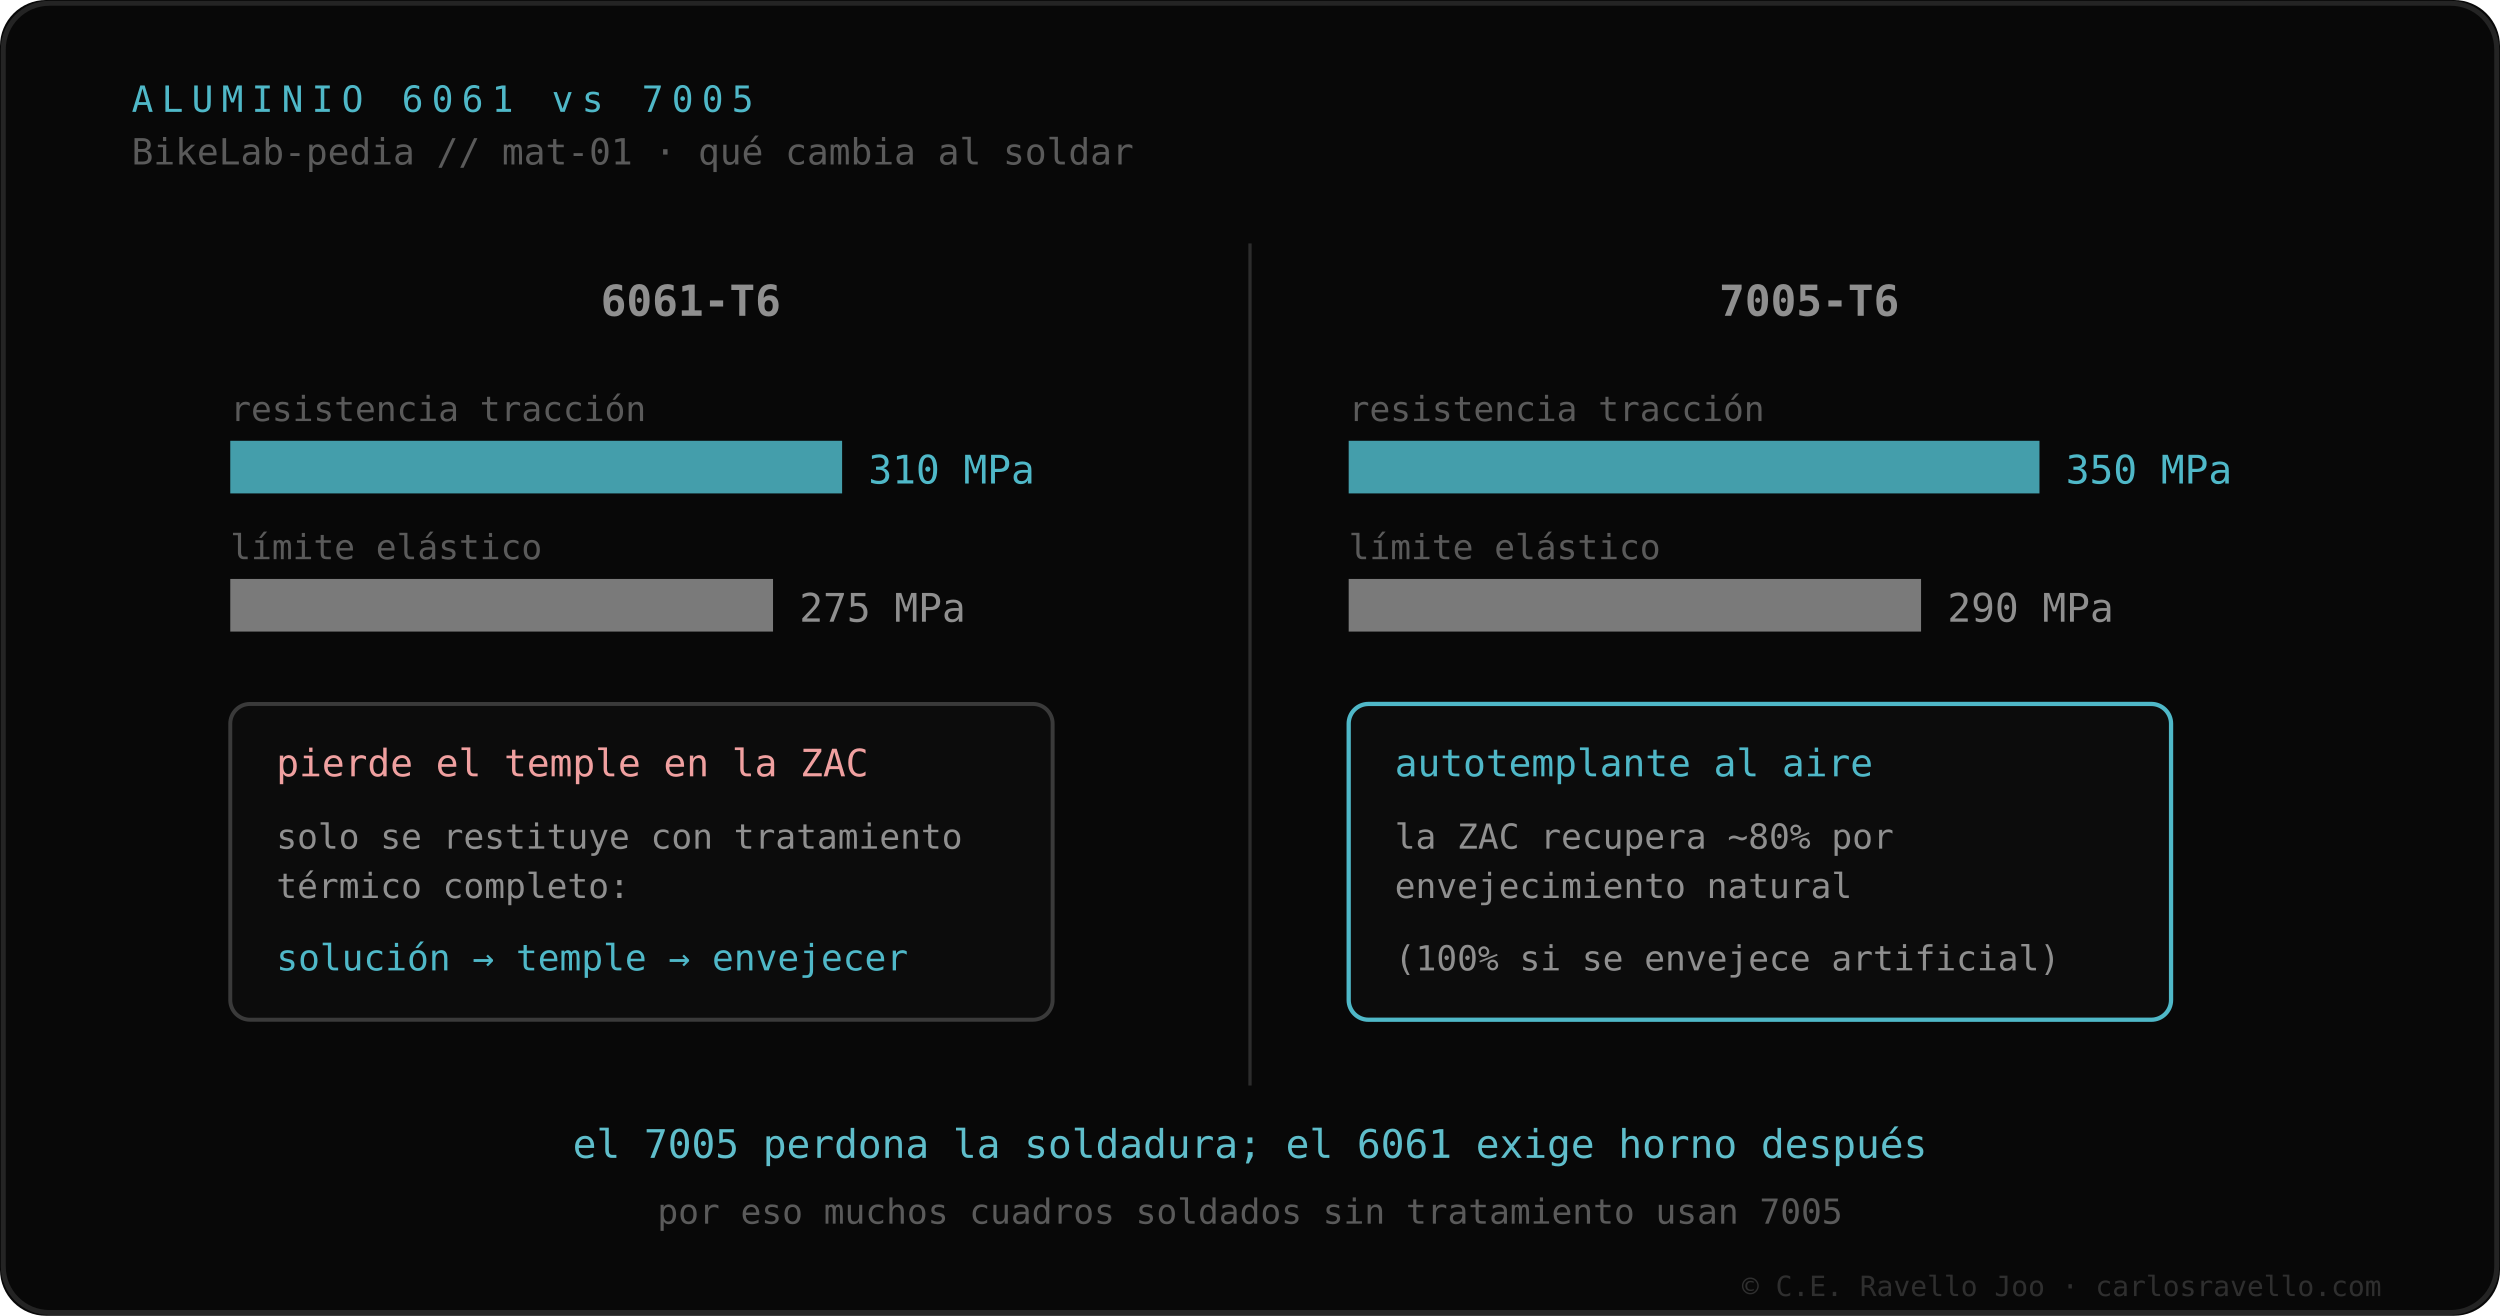
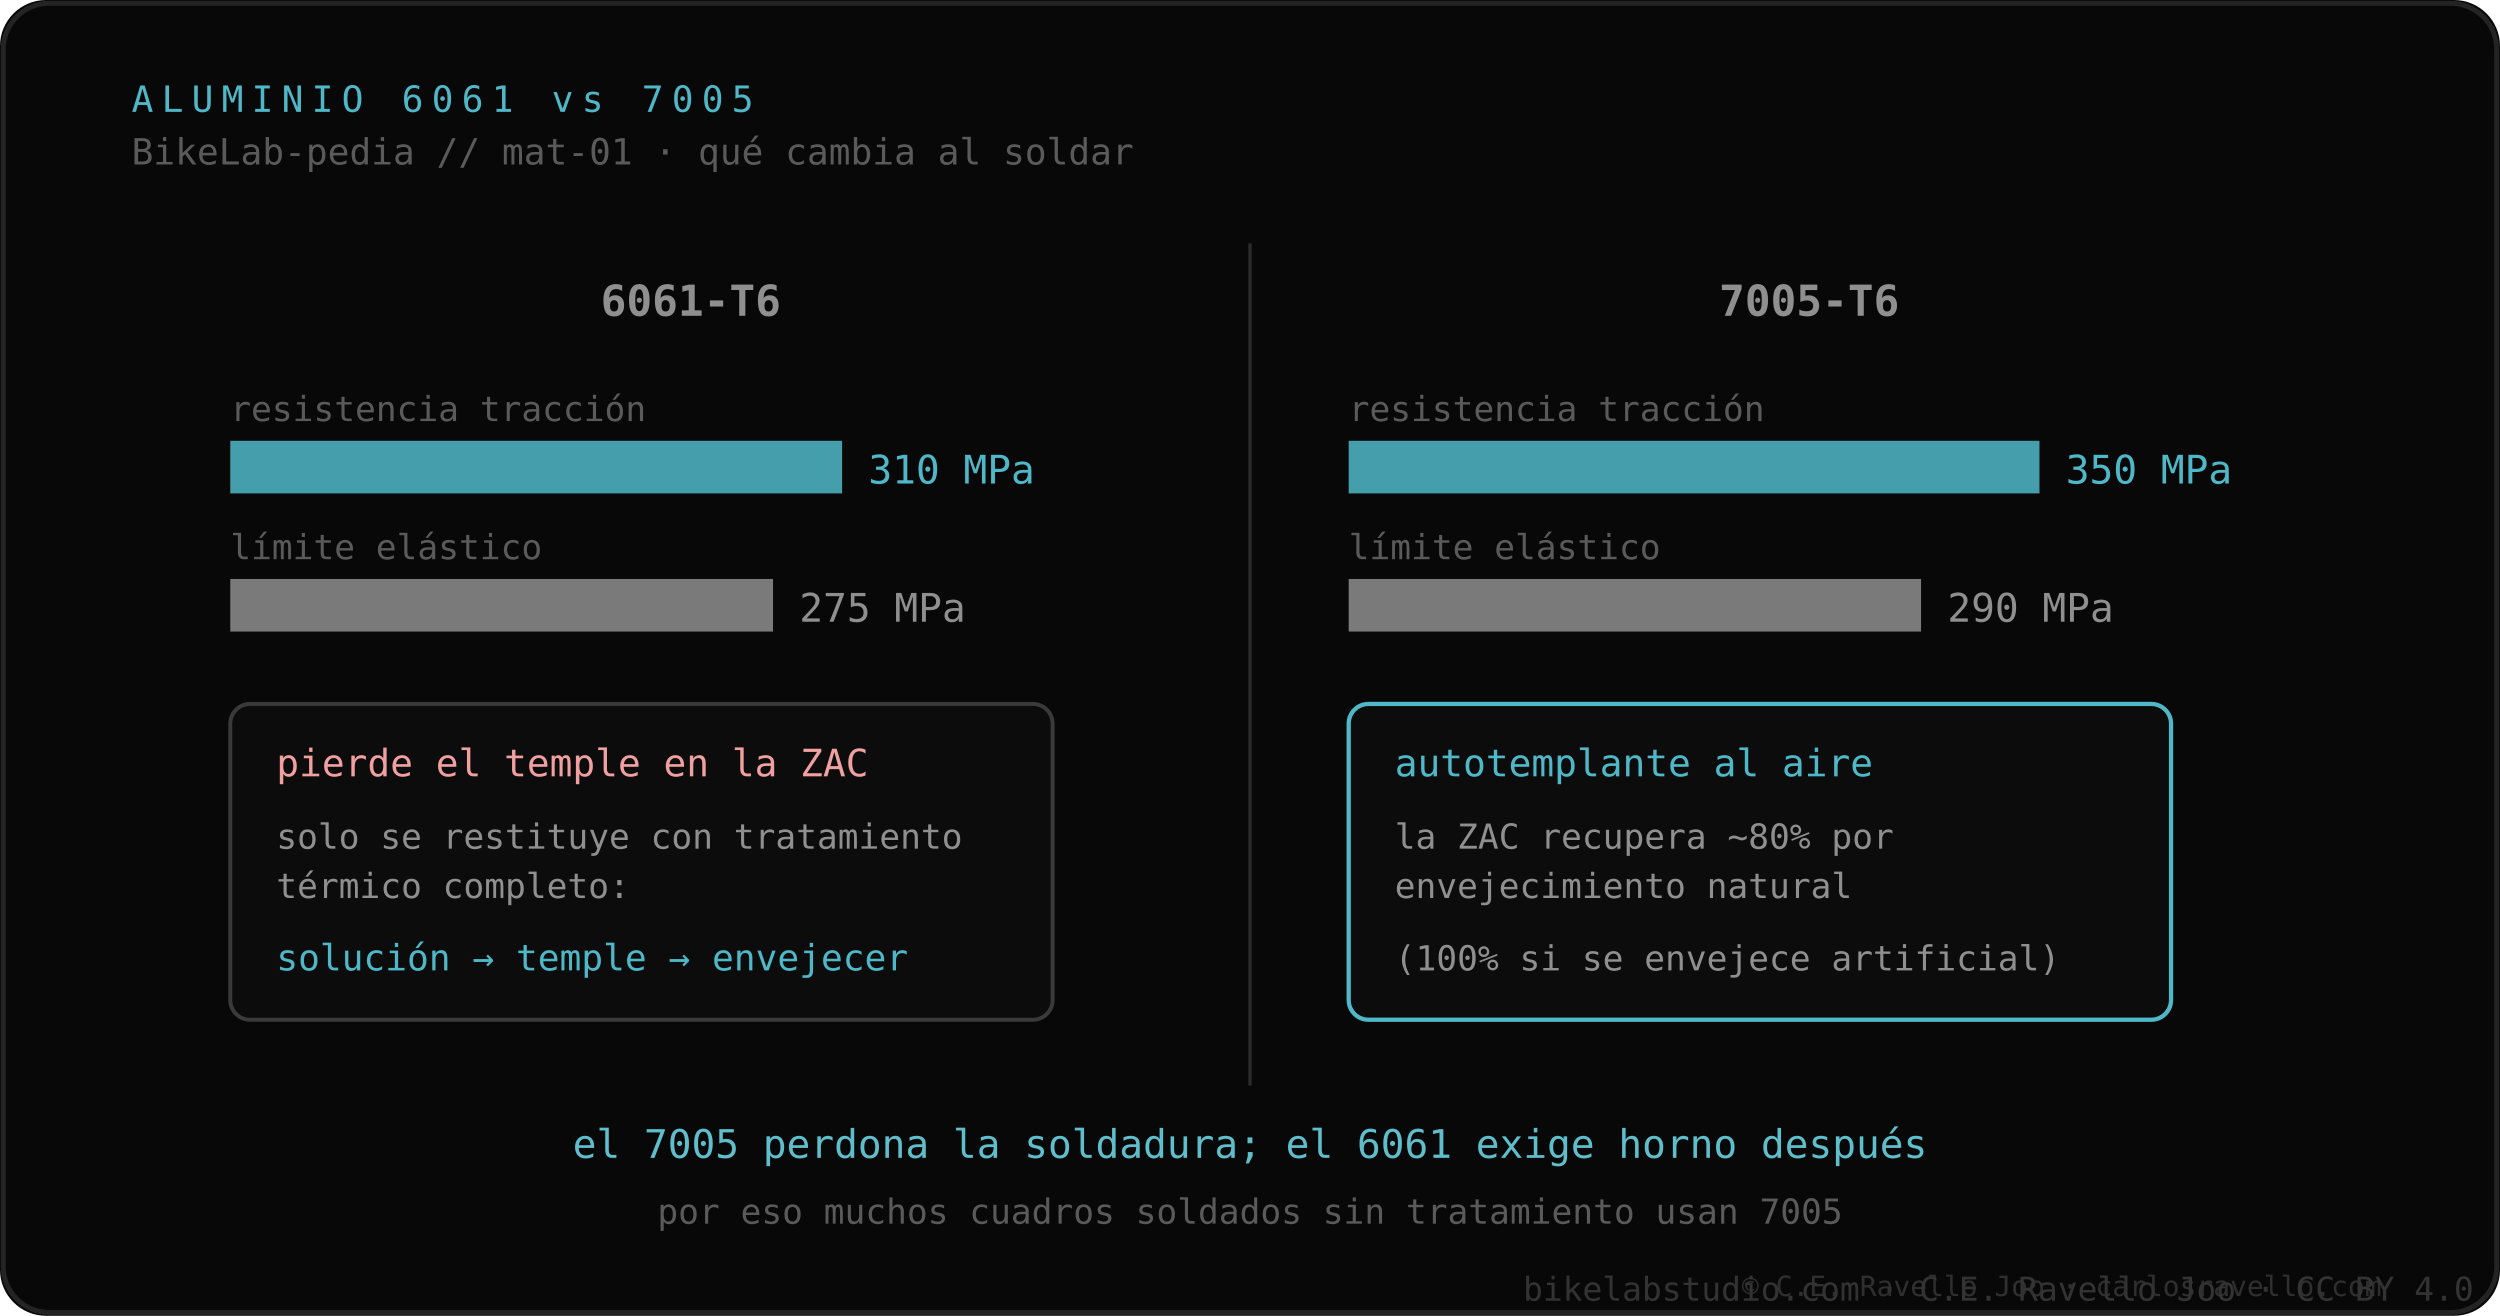
<svg xmlns="http://www.w3.org/2000/svg" viewBox="0 0 760 400" shape-rendering="geometricPrecision" text-rendering="geometricPrecision">
  <g font-family="'IBM Plex Mono', ui-monospace, monospace">
    <rect x="0" y="0" width="760" height="400" rx="14" fill="#080808" />
    <rect x="1" y="1" width="758" height="398" rx="14" fill="none" stroke="#242424" stroke-width="1.5" />
    <text x="40" y="34" fill="#4fb8c8" font-size="11" letter-spacing="2.5">ALUMINIO 6061 vs 7005</text>
    <text x="40" y="50" fill="#5a5a5a" font-size="11">BikeLab-pedia // mat-01 · qué cambia al soldar</text>
    <line x1="380" y1="74" x2="380" y2="330" stroke="#2c2c2c" stroke-width="1" />
    <text x="210" y="96" fill="#8f8f8f" font-size="13" text-anchor="middle" font-weight="bold">6061-T6</text>
    <text x="70" y="128" fill="#5a5a5a" font-size="10.5">resistencia tracción</text>
    <rect x="70" y="134" width="186" height="16" fill="#4fb8c8" fill-opacity="0.85" />
    <text x="264" y="147" fill="#4fb8c8" font-size="12">310 MPa</text>
    <text x="70" y="170" fill="#5a5a5a" font-size="10.5">límite elástico</text>
    <rect x="70" y="176" width="165" height="16" fill="#7a7a7a" />
    <text x="243" y="189" fill="#8f8f8f" font-size="12">275 MPa</text>
    <rect x="70" y="214" width="250" height="96" rx="6" fill="#0c0c0c" stroke="#3a3a3a" stroke-width="1.2" />
    <text x="84" y="236" fill="#f0a0a0" font-size="11.5">pierde el temple en la ZAC</text>
    <text x="84" y="258" fill="#8f8f8f" font-size="10.5">solo se restituye con tratamiento</text>
    <text x="84" y="273" fill="#8f8f8f" font-size="10.5">térmico completo:</text>
    <text x="84" y="295" fill="#4fb8c8" font-size="11">solución → temple → envejecer</text>
    <text x="550" y="96" fill="#8f8f8f" font-size="13" text-anchor="middle" font-weight="bold">7005-T6</text>
    <text x="410" y="128" fill="#5a5a5a" font-size="10.5">resistencia tracción</text>
    <rect x="410" y="134" width="210" height="16" fill="#4fb8c8" fill-opacity="0.85" />
    <text x="628" y="147" fill="#4fb8c8" font-size="12">350 MPa</text>
    <text x="410" y="170" fill="#5a5a5a" font-size="10.5">límite elástico</text>
    <rect x="410" y="176" width="174" height="16" fill="#7a7a7a" />
    <text x="592" y="189" fill="#8f8f8f" font-size="12">290 MPa</text>
    <rect x="410" y="214" width="250" height="96" rx="6" fill="#0c0c0c" stroke="#4fb8c8" stroke-width="1.3" />
    <text x="424" y="236" fill="#4fb8c8" font-size="11.5">autotemplante al aire</text>
    <text x="424" y="258" fill="#8f8f8f" font-size="10.5">la ZAC recupera ~80% por</text>
    <text x="424" y="273" fill="#8f8f8f" font-size="10.5">envejecimiento natural</text>
    <text x="424" y="295" fill="#8f8f8f" font-size="10.5">(100% si se envejece artificial)</text>
    <text x="380" y="352" fill="#5fbecb" font-size="12" text-anchor="middle">el 7005 perdona la soldadura; el 6061 exige horno después</text>
    <text x="380" y="372" fill="#5a5a5a" font-size="10.5" text-anchor="middle">por eso muchos cuadros soldados sin tratamiento usan 7005</text>
    <text x="724" y="394" fill="#2f2f2f" font-size="8.5" text-anchor="end">© C.E. Ravello Joo · carlosravello.com</text>
  </g>
+   <text x="752" y="395.4" text-anchor="end" font-family="'IBM Plex Mono',monospace" font-size="10" fill="#333">bikelabstudio.com · C.E. Ravello Joo · CC BY 4.0</text>
</svg>
